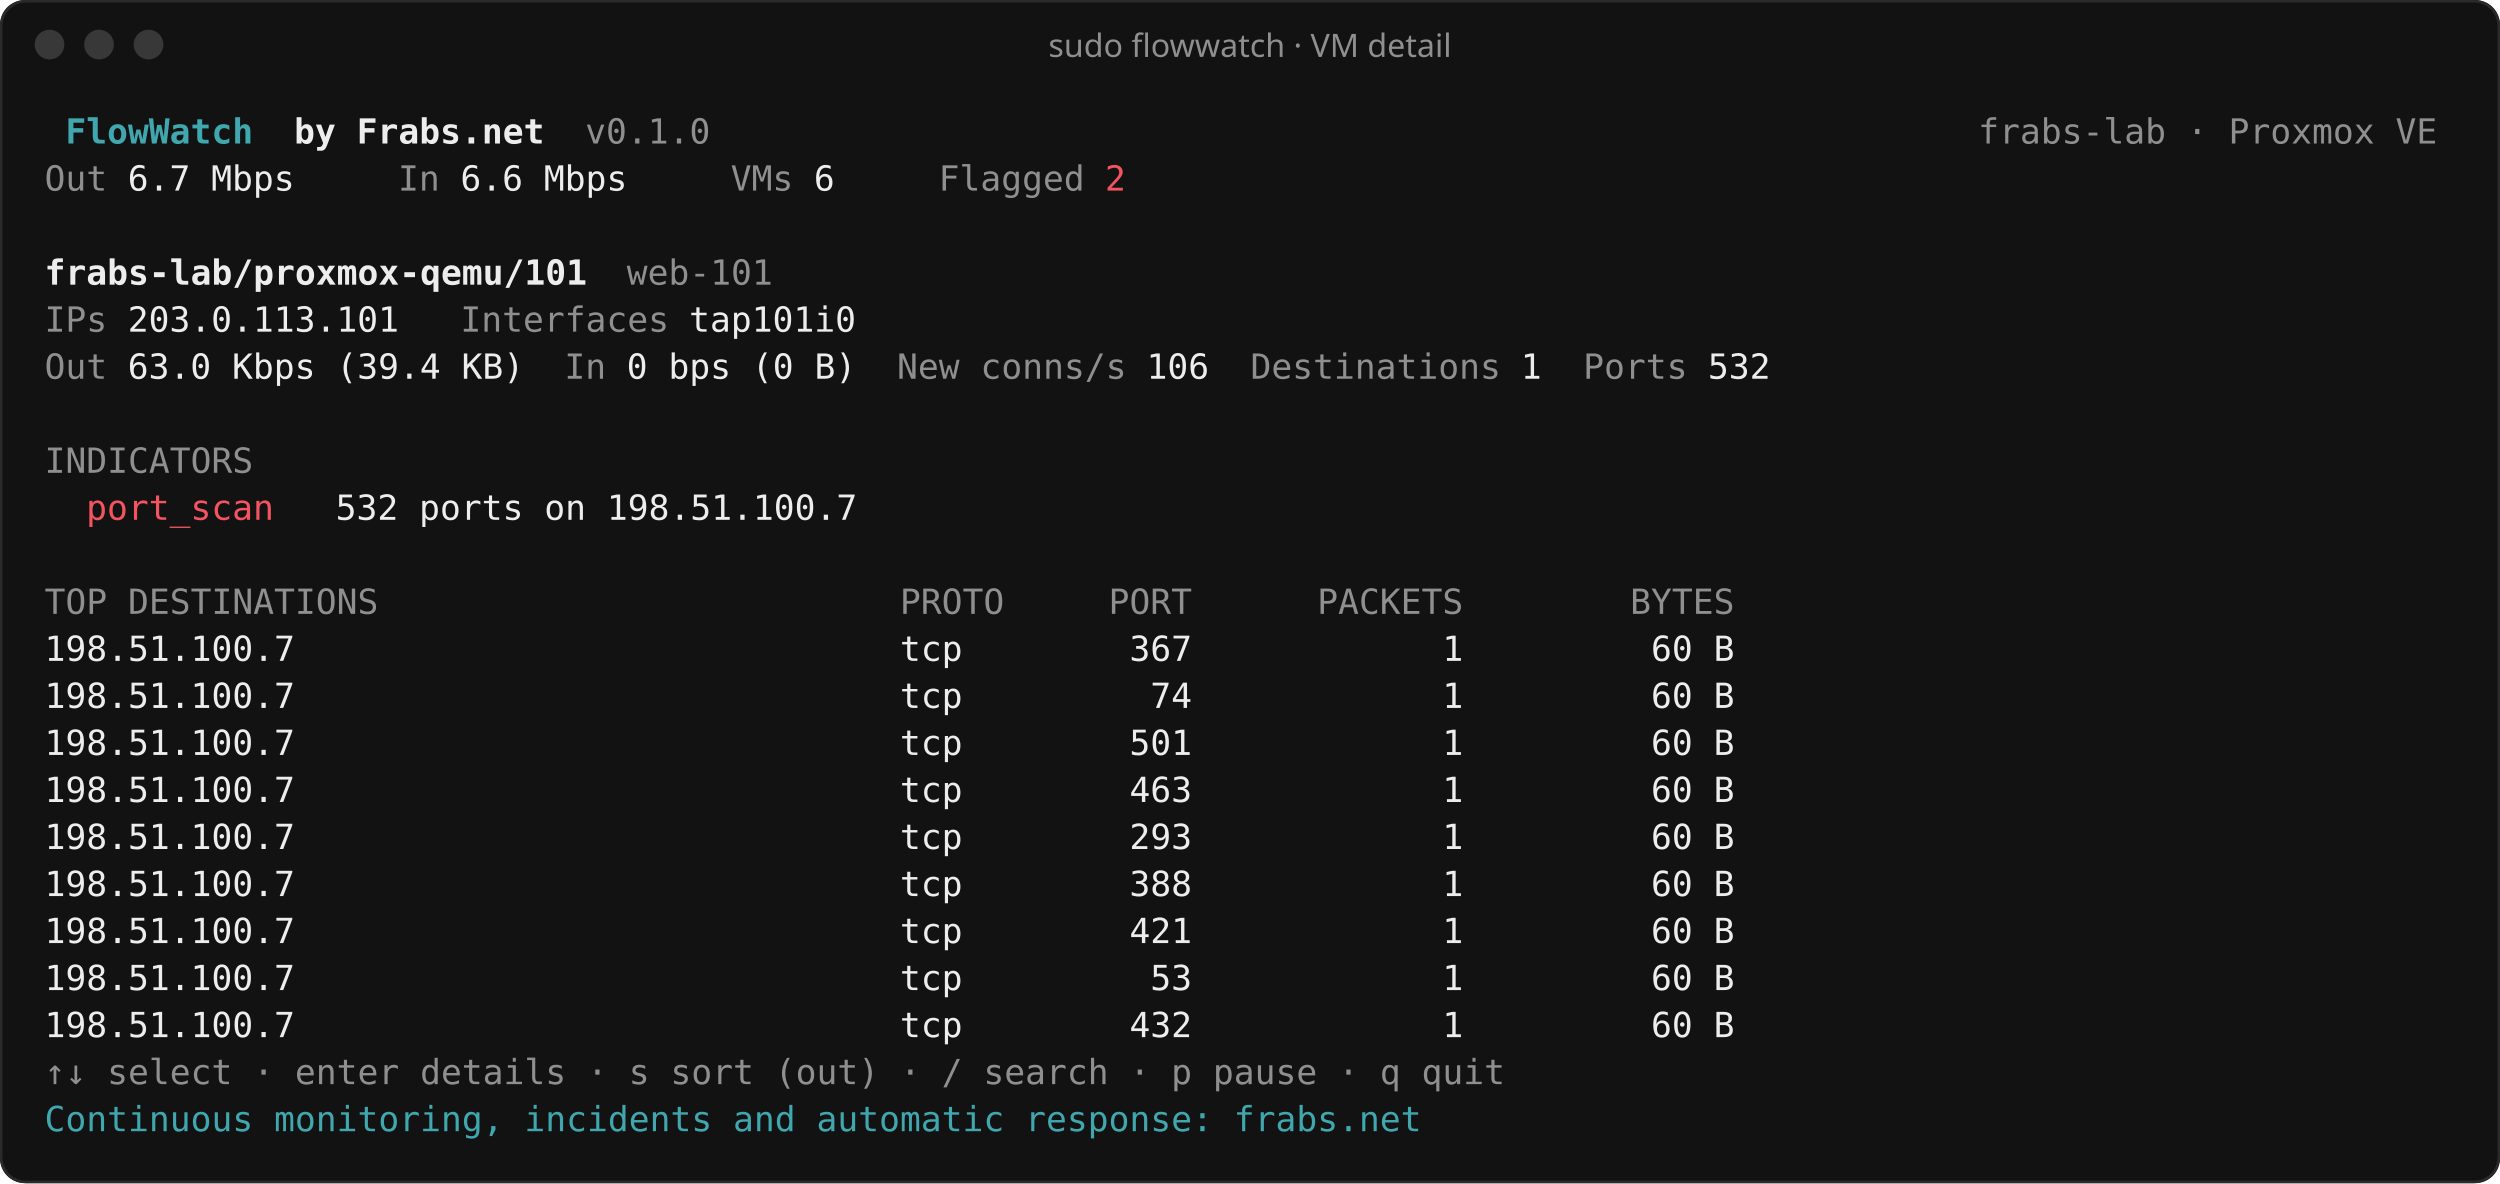
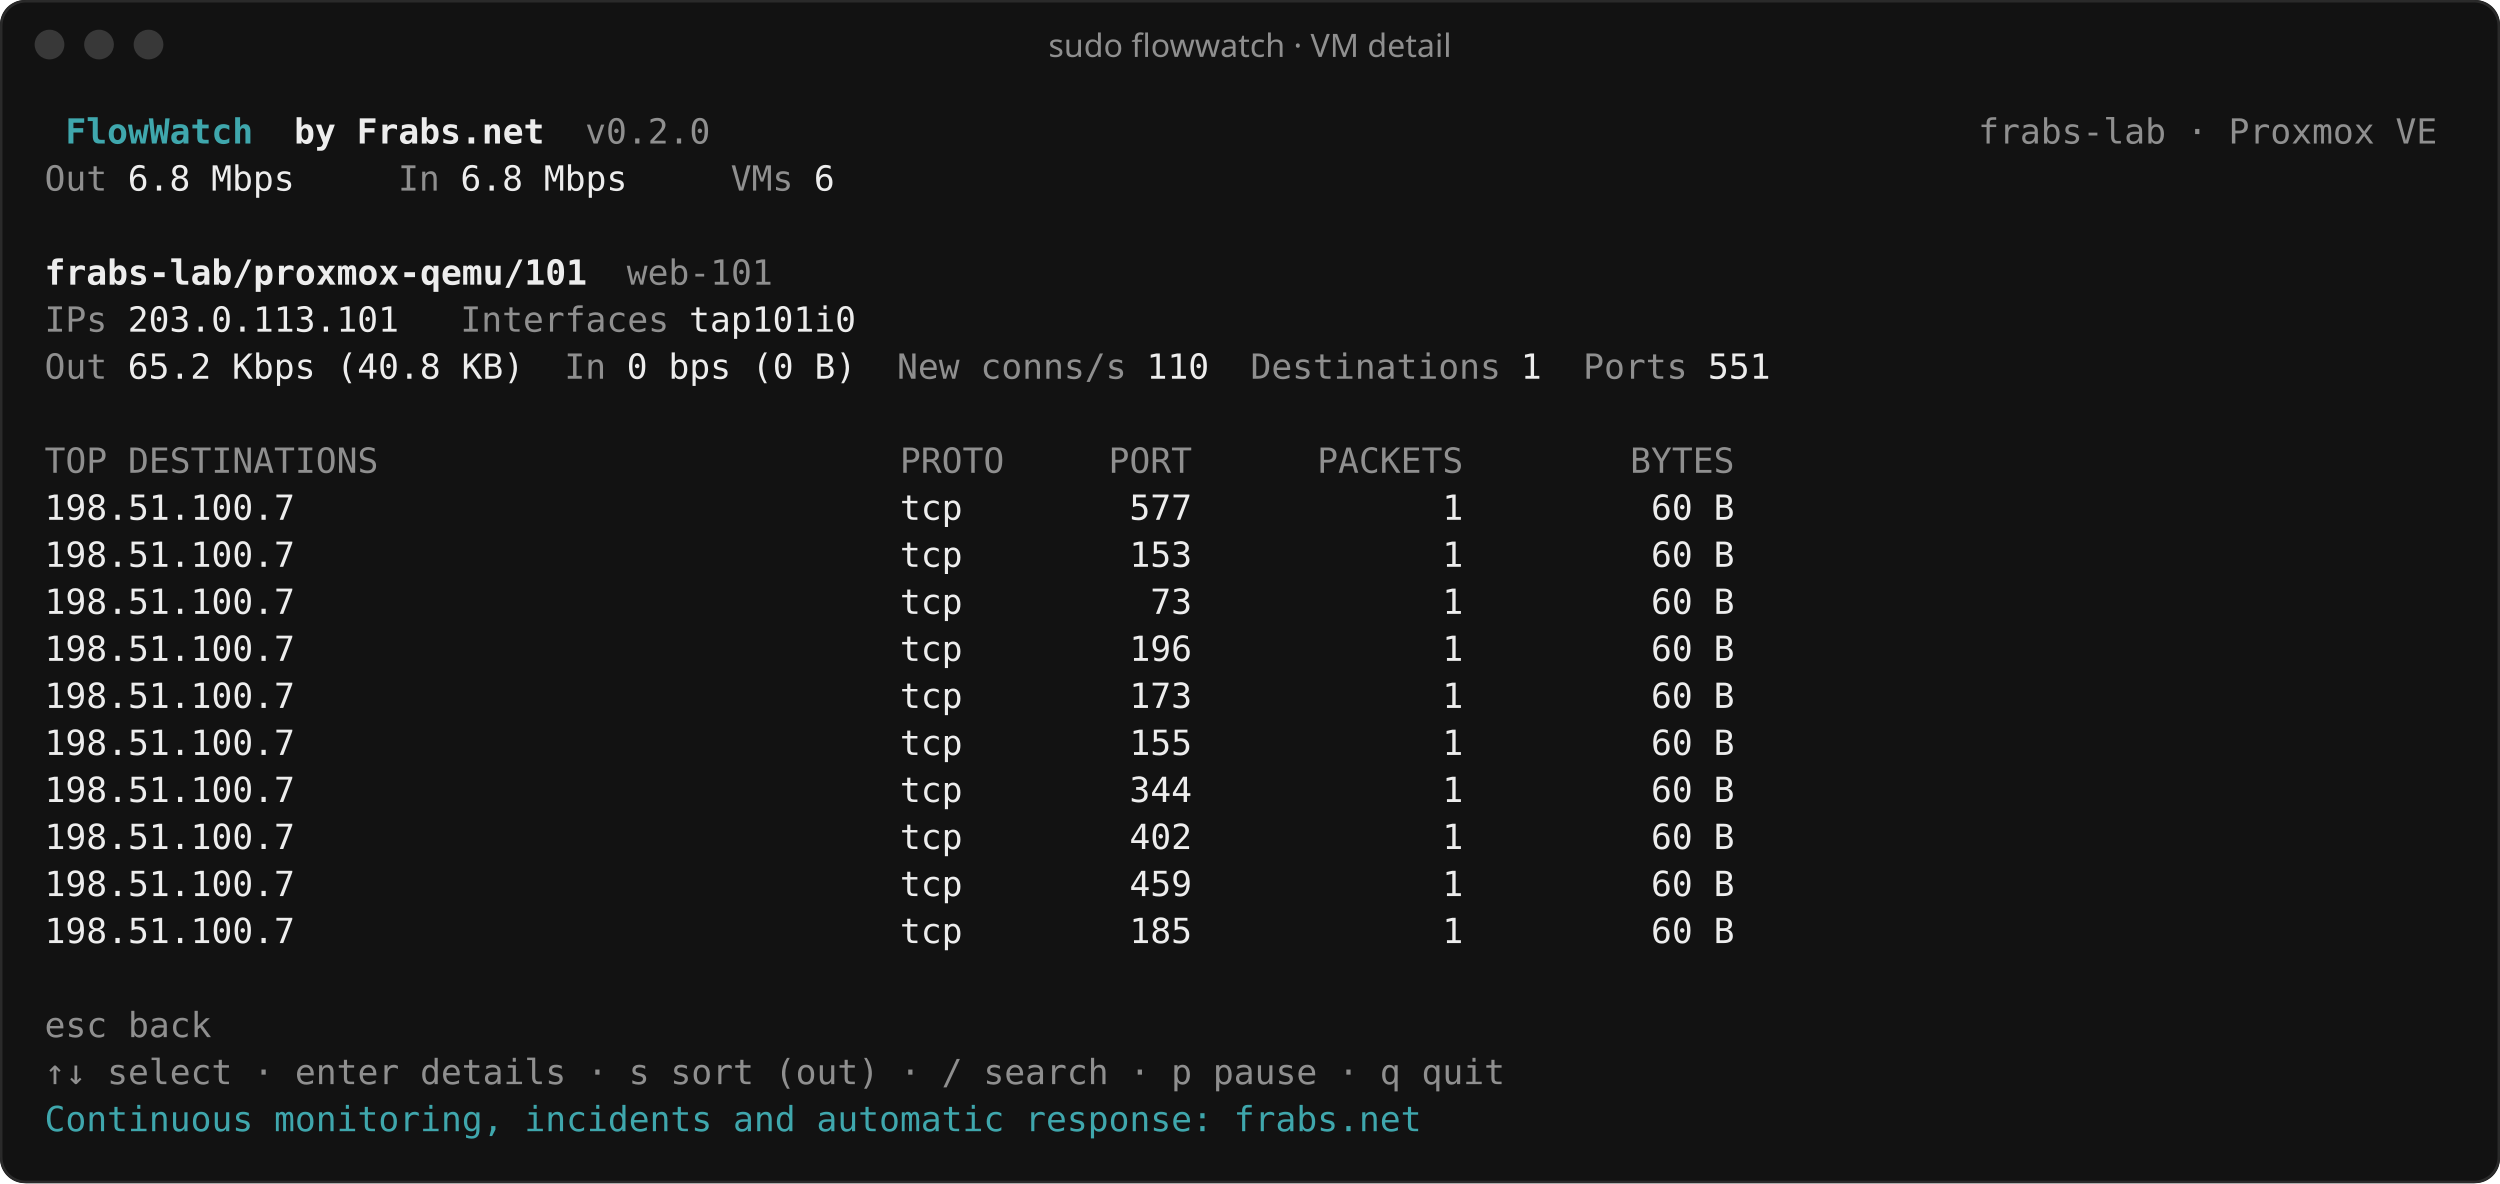
<svg xmlns="http://www.w3.org/2000/svg" width="1010" height="478" viewBox="0 0 1010 478" role="img" aria-label="sudo flowwatch · VM detail">
  <rect width="1010" height="478" rx="10" fill="#121212" />
  <rect x="0.5" y="0.5" width="1009" height="477" rx="10" fill="none" stroke="#2a2a2a" />
  <circle cx="20" cy="18" r="6" fill="#383838" />
  <circle cx="40" cy="18" r="6" fill="#383838" />
  <circle cx="60" cy="18" r="6" fill="#383838" />
  <text x="505.0" y="23" text-anchor="middle" fill="#8f8f8f" font-family="ui-sans-serif,system-ui,sans-serif" font-size="13">sudo flowwatch · VM detail</text>
  <g font-family="JetBrains Mono,SFMono-Regular,Menlo,Consolas,monospace" font-size="14">
    <text x="26.4" y="58" fill="#3fa7ad" font-weight="700" xml:space="preserve">FlowWatch</text>
    <text x="118.8" y="58" fill="#ededed" font-weight="700" xml:space="preserve">by Frabs.net</text>
-     <text x="236.4" y="58" fill="#8f8f8f" xml:space="preserve">v0.1.0</text>
+     <text x="236.4" y="58" fill="#8f8f8f" xml:space="preserve">v0.2.0</text>
    <text x="799.2" y="58" fill="#8f8f8f" xml:space="preserve">frabs-lab · Proxmox VE</text>
    <text x="18.0" y="77" fill="#8f8f8f" xml:space="preserve">Out</text>
-     <text x="51.6" y="77" fill="#ededed" xml:space="preserve">6.7 Mbps</text>
+     <text x="51.6" y="77" fill="#ededed" xml:space="preserve">6.8 Mbps</text>
    <text x="160.8" y="77" fill="#8f8f8f" xml:space="preserve">In</text>
-     <text x="186.0" y="77" fill="#ededed" xml:space="preserve">6.6 Mbps</text>
+     <text x="186.0" y="77" fill="#ededed" xml:space="preserve">6.8 Mbps</text>
    <text x="295.2" y="77" fill="#8f8f8f" xml:space="preserve">VMs</text>
    <text x="328.8" y="77" fill="#ededed" xml:space="preserve">6</text>
-     <text x="379.2" y="77" fill="#8f8f8f" xml:space="preserve">Flagged</text>
-     <text x="446.4" y="77" fill="#f45360" xml:space="preserve">2</text>
    <text x="18.0" y="115" fill="#ededed" font-weight="700" xml:space="preserve">frabs-lab/proxmox-qemu/101</text>
    <text x="253.2" y="115" fill="#8f8f8f" xml:space="preserve">web-101</text>
    <text x="18.0" y="134" fill="#8f8f8f" xml:space="preserve">IPs</text>
    <text x="51.6" y="134" fill="#ededed" xml:space="preserve">203.0.113.101</text>
    <text x="186.0" y="134" fill="#8f8f8f" xml:space="preserve">Interfaces</text>
    <text x="278.4" y="134" fill="#ededed" xml:space="preserve">tap101i0</text>
    <text x="18.0" y="153" fill="#8f8f8f" xml:space="preserve">Out</text>
-     <text x="51.6" y="153" fill="#ededed" xml:space="preserve">63.0 Kbps (39.4 KB)</text>
+     <text x="51.6" y="153" fill="#ededed" xml:space="preserve">65.2 Kbps (40.8 KB)</text>
    <text x="228.0" y="153" fill="#8f8f8f" xml:space="preserve">In</text>
    <text x="253.2" y="153" fill="#ededed" xml:space="preserve">0 bps (0 B)</text>
    <text x="362.4" y="153" fill="#8f8f8f" xml:space="preserve">New conns/s</text>
-     <text x="463.2" y="153" fill="#ededed" xml:space="preserve">106</text>
+     <text x="463.2" y="153" fill="#ededed" xml:space="preserve">110</text>
    <text x="505.2" y="153" fill="#8f8f8f" xml:space="preserve">Destinations</text>
    <text x="614.4" y="153" fill="#ededed" xml:space="preserve">1</text>
    <text x="639.6" y="153" fill="#8f8f8f" xml:space="preserve">Ports</text>
-     <text x="690.0" y="153" fill="#ededed" xml:space="preserve">532</text>
-     <text x="18.0" y="191" fill="#8f8f8f" xml:space="preserve">INDICATORS</text>
-     <text x="34.8" y="210" fill="#f45360" xml:space="preserve">port_scan</text>
-     <text x="135.6" y="210" fill="#ededed" xml:space="preserve">532 ports on 198.51.100.7</text>
-     <text x="18.0" y="248" fill="#8f8f8f" xml:space="preserve">TOP DESTINATIONS                         PROTO     PORT      PACKETS        BYTES</text>
-     <text x="18.0" y="267" fill="#ededed" xml:space="preserve">198.51.100.7                             tcp        367            1         60 B</text>
-     <text x="18.0" y="286" fill="#ededed" xml:space="preserve">198.51.100.7                             tcp         74            1         60 B</text>
-     <text x="18.0" y="305" fill="#ededed" xml:space="preserve">198.51.100.7                             tcp        501            1         60 B</text>
-     <text x="18.0" y="324" fill="#ededed" xml:space="preserve">198.51.100.7                             tcp        463            1         60 B</text>
-     <text x="18.0" y="343" fill="#ededed" xml:space="preserve">198.51.100.7                             tcp        293            1         60 B</text>
-     <text x="18.0" y="362" fill="#ededed" xml:space="preserve">198.51.100.7                             tcp        388            1         60 B</text>
-     <text x="18.0" y="381" fill="#ededed" xml:space="preserve">198.51.100.7                             tcp        421            1         60 B</text>
-     <text x="18.0" y="400" fill="#ededed" xml:space="preserve">198.51.100.7                             tcp         53            1         60 B</text>
-     <text x="18.0" y="419" fill="#ededed" xml:space="preserve">198.51.100.7                             tcp        432            1         60 B</text>
+     <text x="690.0" y="153" fill="#ededed" xml:space="preserve">551</text>
+     <text x="18.0" y="191" fill="#8f8f8f" xml:space="preserve">TOP DESTINATIONS                         PROTO     PORT      PACKETS        BYTES</text>
+     <text x="18.0" y="210" fill="#ededed" xml:space="preserve">198.51.100.7                             tcp        577            1         60 B</text>
+     <text x="18.0" y="229" fill="#ededed" xml:space="preserve">198.51.100.7                             tcp        153            1         60 B</text>
+     <text x="18.0" y="248" fill="#ededed" xml:space="preserve">198.51.100.7                             tcp         73            1         60 B</text>
+     <text x="18.0" y="267" fill="#ededed" xml:space="preserve">198.51.100.7                             tcp        196            1         60 B</text>
+     <text x="18.0" y="286" fill="#ededed" xml:space="preserve">198.51.100.7                             tcp        173            1         60 B</text>
+     <text x="18.0" y="305" fill="#ededed" xml:space="preserve">198.51.100.7                             tcp        155            1         60 B</text>
+     <text x="18.0" y="324" fill="#ededed" xml:space="preserve">198.51.100.7                             tcp        344            1         60 B</text>
+     <text x="18.0" y="343" fill="#ededed" xml:space="preserve">198.51.100.7                             tcp        402            1         60 B</text>
+     <text x="18.0" y="362" fill="#ededed" xml:space="preserve">198.51.100.7                             tcp        459            1         60 B</text>
+     <text x="18.0" y="381" fill="#ededed" xml:space="preserve">198.51.100.7                             tcp        185            1         60 B</text>
+     <text x="18.0" y="419" fill="#8f8f8f" xml:space="preserve">esc back</text>
    <text x="18.0" y="438" fill="#8f8f8f" xml:space="preserve">↑↓ select · enter details · s sort (out) · / search · p pause · q quit</text>
    <text x="18.0" y="457" fill="#3fa7ad" xml:space="preserve">Continuous monitoring, incidents and automatic response: frabs.net</text>
  </g>
</svg>
